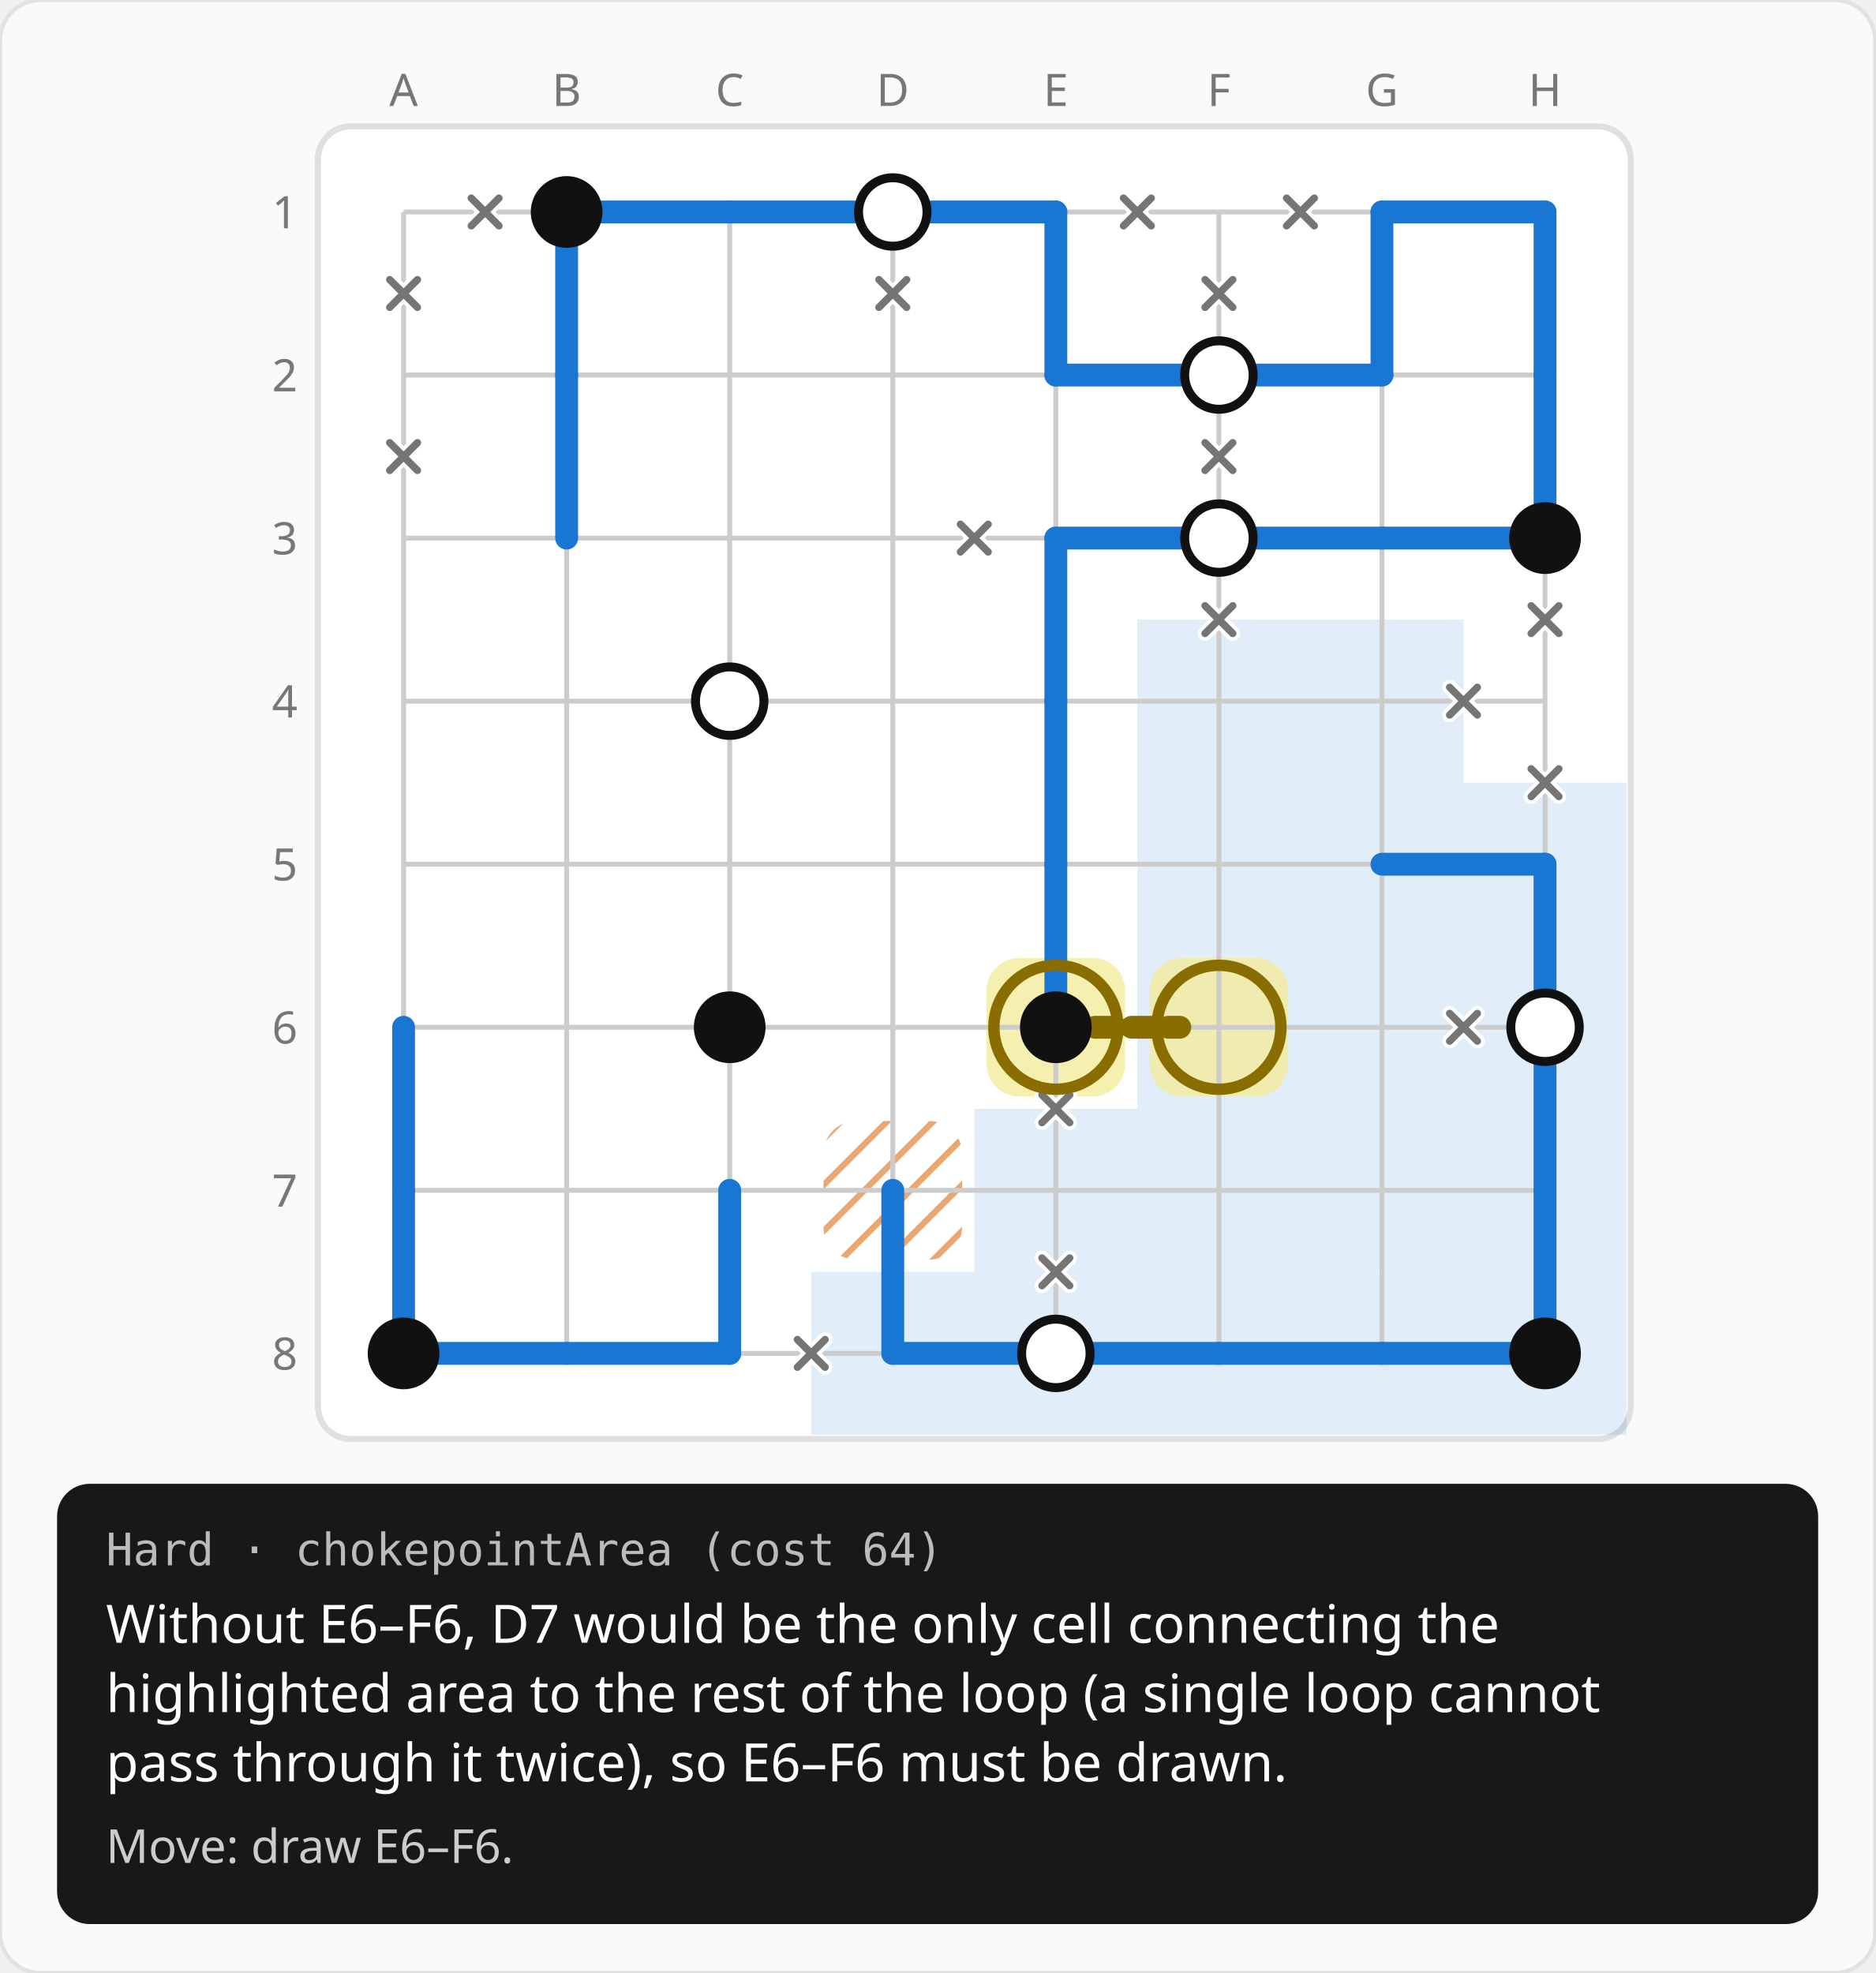
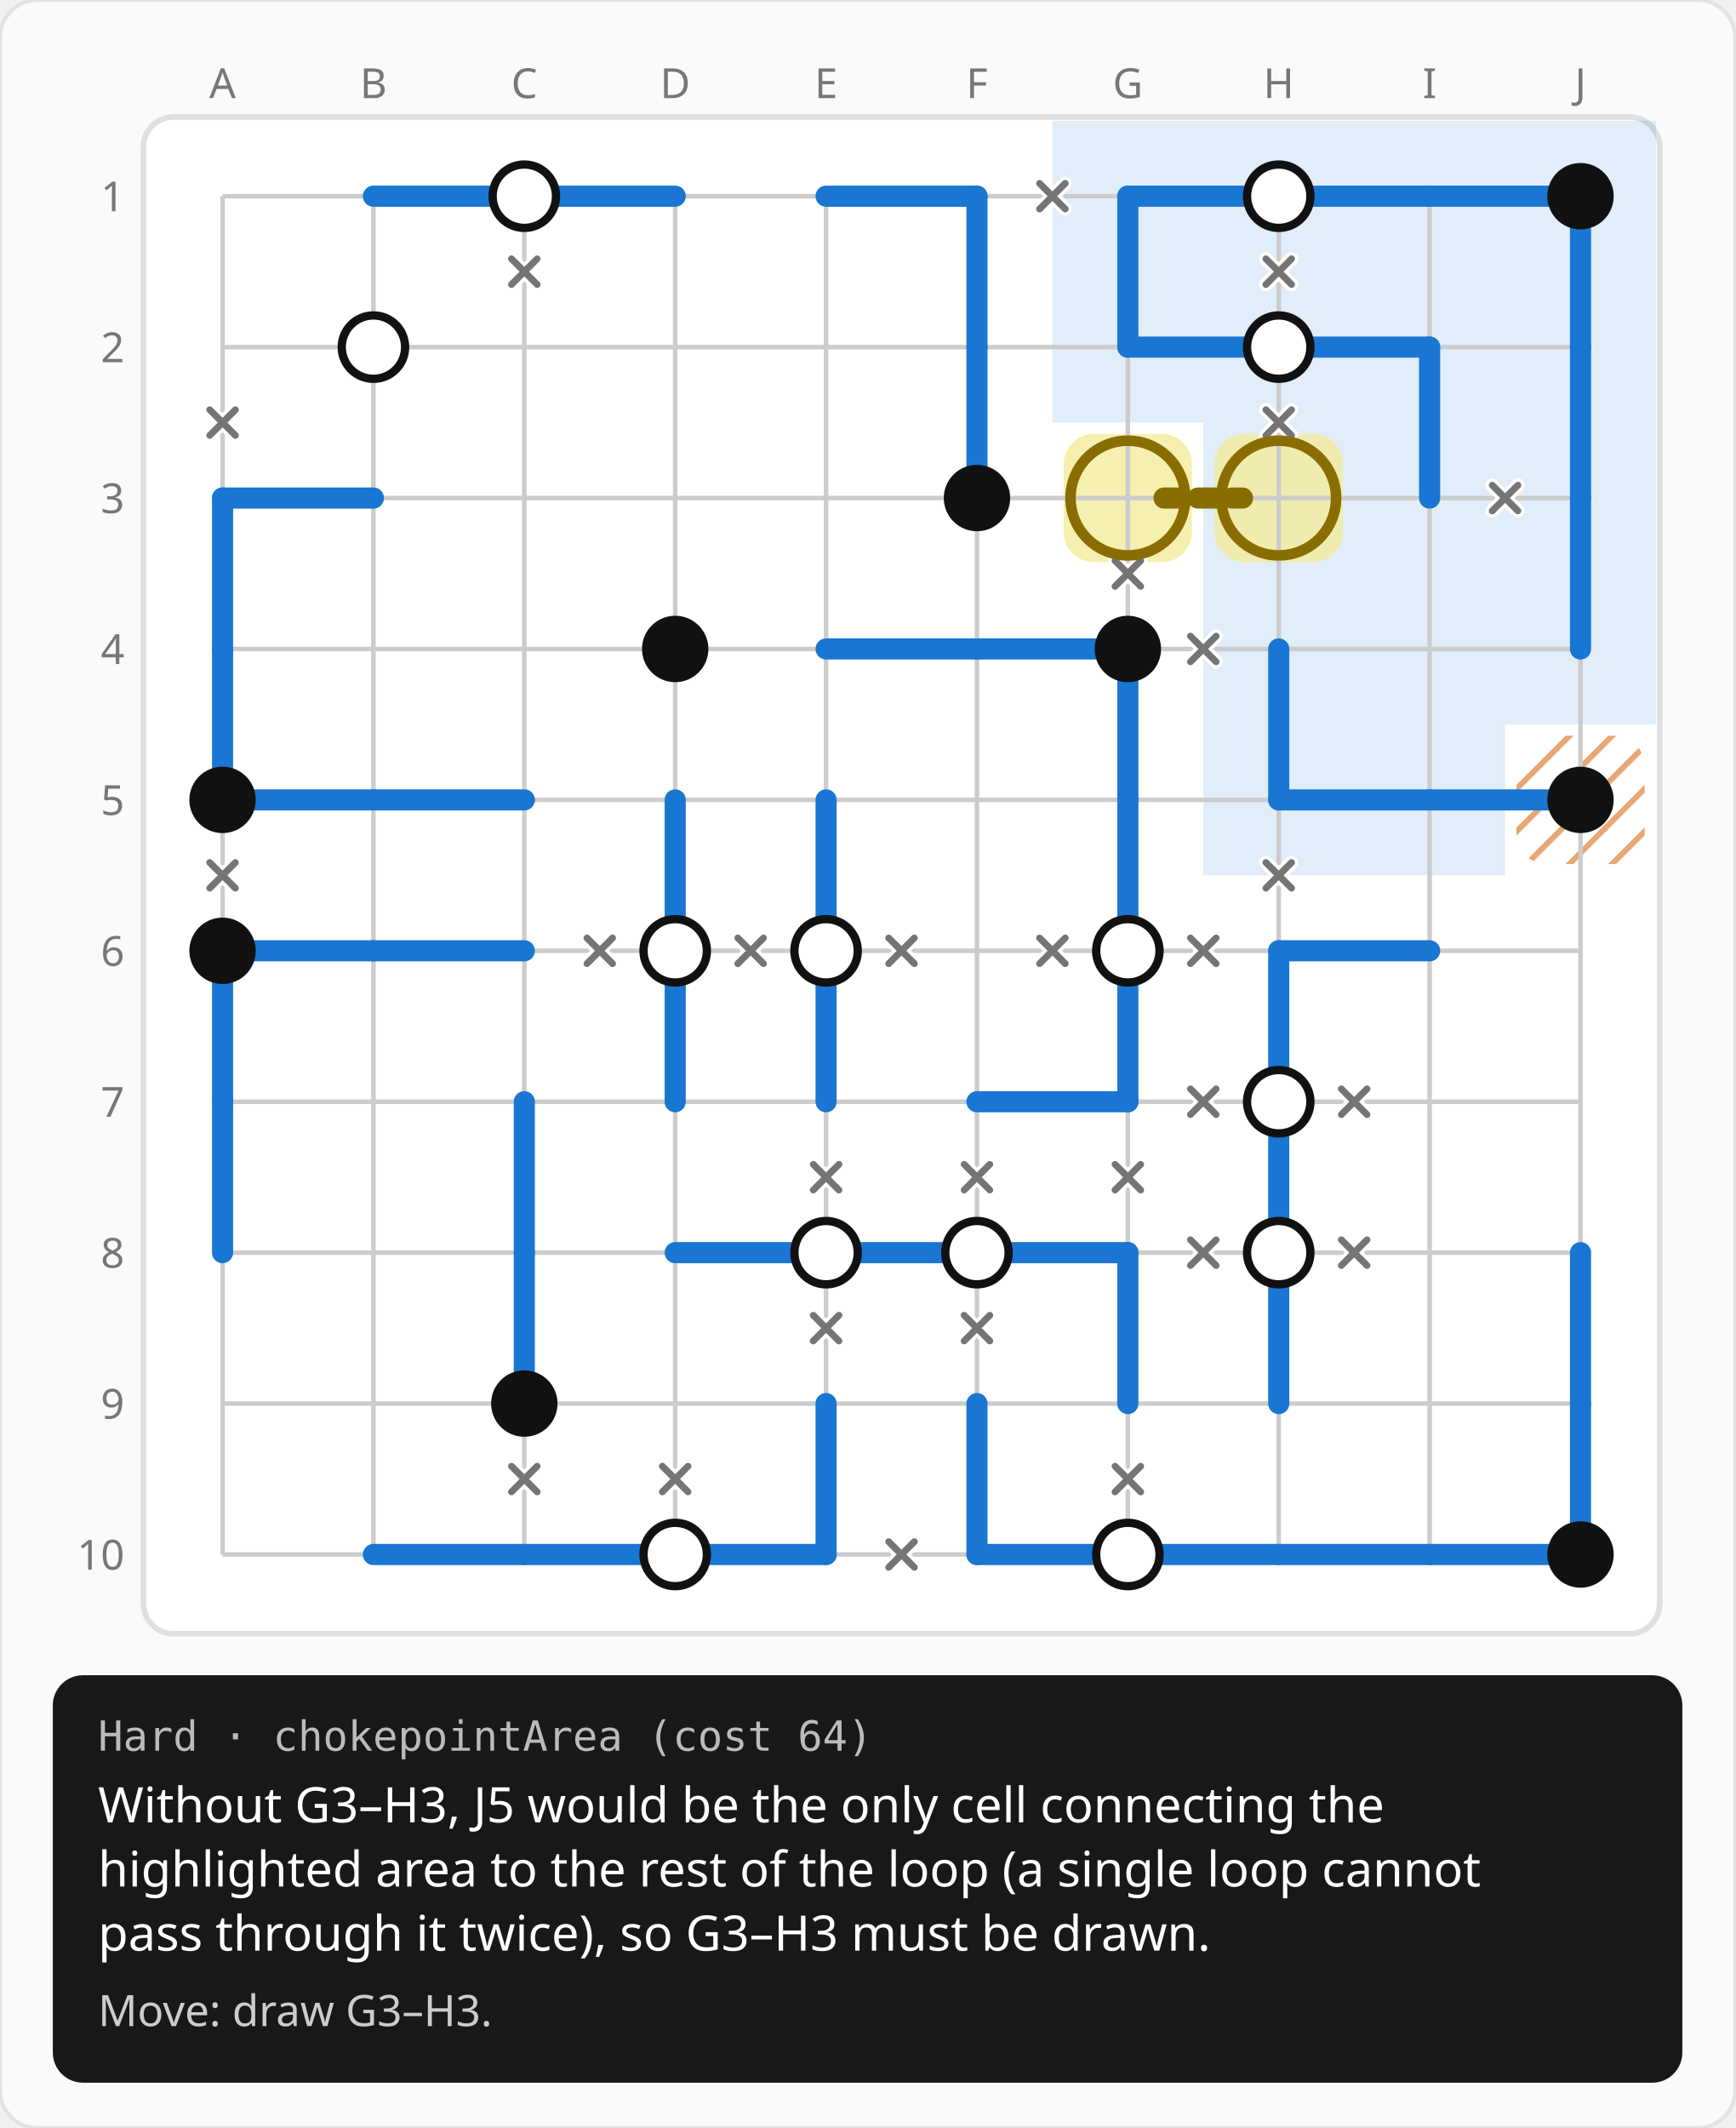
- <svg xmlns="http://www.w3.org/2000/svg" width="460" height="484" viewBox="0 0 460 484">
-   <rect width="460" height="484" rx="10" fill="#fafafa" stroke="#e2e2e2" />
+ <svg xmlns="http://www.w3.org/2000/svg" width="460" height="564" viewBox="0 0 460 564">
+   <rect width="460" height="564" rx="10" fill="#fafafa" stroke="#e2e2e2" />
  <defs>
    <pattern id="hatch" width="8" height="8" patternUnits="userSpaceOnUse" patternTransform="rotate(45)">
      <line x1="0" y1="0" x2="0" y2="8" stroke="#d55e00" stroke-width="3" opacity="0.55" />
    </pattern>
  </defs>
-   <g transform="translate(59 12)">
+   <g transform="translate(19 12)">
    <text x="40" y="14" fill="#777777" font-size="11" font-family="system-ui, sans-serif" text-anchor="middle">A</text>
    <text x="80" y="14" fill="#777777" font-size="11" font-family="system-ui, sans-serif" text-anchor="middle">B</text>
    <text x="120" y="14" fill="#777777" font-size="11" font-family="system-ui, sans-serif" text-anchor="middle">C</text>
    <text x="160" y="14" fill="#777777" font-size="11" font-family="system-ui, sans-serif" text-anchor="middle">D</text>
    <text x="200" y="14" fill="#777777" font-size="11" font-family="system-ui, sans-serif" text-anchor="middle">E</text>
    <text x="240" y="14" fill="#777777" font-size="11" font-family="system-ui, sans-serif" text-anchor="middle">F</text>
    <text x="280" y="14" fill="#777777" font-size="11" font-family="system-ui, sans-serif" text-anchor="middle">G</text>
    <text x="320" y="14" fill="#777777" font-size="11" font-family="system-ui, sans-serif" text-anchor="middle">H</text>
+     <text x="360" y="14" fill="#777777" font-size="11" font-family="system-ui, sans-serif" text-anchor="middle">I</text>
+     <text x="400" y="14" fill="#777777" font-size="11" font-family="system-ui, sans-serif" text-anchor="middle">J</text>
    <text x="14" y="44" fill="#777777" font-size="11" font-family="system-ui, sans-serif" text-anchor="end">1</text>
    <text x="14" y="84" fill="#777777" font-size="11" font-family="system-ui, sans-serif" text-anchor="end">2</text>
    <text x="14" y="124" fill="#777777" font-size="11" font-family="system-ui, sans-serif" text-anchor="end">3</text>
    <text x="14" y="164" fill="#777777" font-size="11" font-family="system-ui, sans-serif" text-anchor="end">4</text>
    <text x="14" y="204" fill="#777777" font-size="11" font-family="system-ui, sans-serif" text-anchor="end">5</text>
    <text x="14" y="244" fill="#777777" font-size="11" font-family="system-ui, sans-serif" text-anchor="end">6</text>
    <text x="14" y="284" fill="#777777" font-size="11" font-family="system-ui, sans-serif" text-anchor="end">7</text>
    <text x="14" y="324" fill="#777777" font-size="11" font-family="system-ui, sans-serif" text-anchor="end">8</text>
+     <text x="14" y="364" fill="#777777" font-size="11" font-family="system-ui, sans-serif" text-anchor="end">9</text>
+     <text x="14" y="404" fill="#777777" font-size="11" font-family="system-ui, sans-serif" text-anchor="end">10</text>
    <g transform="translate(18 18)">
-       <rect x="1" y="1" width="322" height="322" rx="8" fill="#ffffff" stroke="#e0e0e0" stroke-width="1.5" />
-       <rect x="162" y="242" width="40" height="40" fill="rgba(25,118,210,0.13)" />
-       <rect x="202" y="242" width="40" height="40" fill="rgba(25,118,210,0.13)" />
-       <rect x="242" y="242" width="40" height="40" fill="rgba(25,118,210,0.13)" />
-       <rect x="242" y="202" width="40" height="40" fill="rgba(25,118,210,0.13)" />
-       <rect x="242" y="162" width="40" height="40" fill="rgba(25,118,210,0.13)" />
-       <rect x="202" y="162" width="40" height="40" fill="rgba(25,118,210,0.13)" />
-       <rect x="202" y="122" width="40" height="40" fill="rgba(25,118,210,0.13)" />
+       <rect x="1" y="1" width="402" height="402" rx="8" fill="#ffffff" stroke="#e0e0e0" stroke-width="1.5" />
+       <rect x="362" y="122" width="40" height="40" fill="rgba(25,118,210,0.13)" />
+       <rect x="322" y="122" width="40" height="40" fill="rgba(25,118,210,0.13)" />
+       <rect x="282" y="122" width="40" height="40" fill="rgba(25,118,210,0.13)" />
      <rect x="282" y="162" width="40" height="40" fill="rgba(25,118,210,0.13)" />
-       <rect x="282" y="202" width="40" height="40" fill="rgba(25,118,210,0.13)" />
-       <rect x="282" y="242" width="40" height="40" fill="rgba(25,118,210,0.13)" />
-       <rect x="282" y="282" width="40" height="40" fill="rgba(25,118,210,0.13)" />
-       <rect x="242" y="282" width="40" height="40" fill="rgba(25,118,210,0.13)" />
-       <rect x="202" y="282" width="40" height="40" fill="rgba(25,118,210,0.13)" />
-       <rect x="162" y="282" width="40" height="40" fill="rgba(25,118,210,0.13)" />
-       <rect x="122" y="282" width="40" height="40" fill="rgba(25,118,210,0.13)" />
-       <rect x="242" y="122" width="40" height="40" fill="rgba(25,118,210,0.13)" />
-       <rect x="202" y="202" width="40" height="40" fill="rgba(25,118,210,0.13)" />
-       <rect x="125" y="245" width="34" height="34" rx="8" fill="url(#hatch)" />
-       <rect x="165" y="205" width="34" height="34" rx="8" fill="rgba(244,236,156,0.8)" />
-       <rect x="205" y="205" width="34" height="34" rx="8" fill="rgba(244,236,156,0.8)" />
-       <line x1="22" y1="22" x2="302" y2="22" stroke="#cccccc" stroke-width="1.2" />
-       <line x1="22" y1="62" x2="302" y2="62" stroke="#cccccc" stroke-width="1.2" />
-       <line x1="22" y1="102" x2="302" y2="102" stroke="#cccccc" stroke-width="1.2" />
-       <line x1="22" y1="142" x2="302" y2="142" stroke="#cccccc" stroke-width="1.2" />
-       <line x1="22" y1="182" x2="302" y2="182" stroke="#cccccc" stroke-width="1.2" />
-       <line x1="22" y1="222" x2="302" y2="222" stroke="#cccccc" stroke-width="1.2" />
-       <line x1="22" y1="262" x2="302" y2="262" stroke="#cccccc" stroke-width="1.2" />
-       <line x1="22" y1="302" x2="302" y2="302" stroke="#cccccc" stroke-width="1.2" />
-       <line x1="22" y1="22" x2="22" y2="302" stroke="#cccccc" stroke-width="1.2" />
-       <line x1="62" y1="22" x2="62" y2="302" stroke="#cccccc" stroke-width="1.2" />
-       <line x1="102" y1="22" x2="102" y2="302" stroke="#cccccc" stroke-width="1.2" />
-       <line x1="142" y1="22" x2="142" y2="302" stroke="#cccccc" stroke-width="1.2" />
-       <line x1="182" y1="22" x2="182" y2="302" stroke="#cccccc" stroke-width="1.2" />
-       <line x1="222" y1="22" x2="222" y2="302" stroke="#cccccc" stroke-width="1.2" />
-       <line x1="262" y1="22" x2="262" y2="302" stroke="#cccccc" stroke-width="1.2" />
-       <line x1="302" y1="22" x2="302" y2="302" stroke="#cccccc" stroke-width="1.2" />
+       <rect x="322" y="162" width="40" height="40" fill="rgba(25,118,210,0.13)" />
+       <rect x="282" y="82" width="40" height="40" fill="rgba(25,118,210,0.13)" />
+       <rect x="322" y="82" width="40" height="40" fill="rgba(25,118,210,0.13)" />
+       <rect x="322" y="42" width="40" height="40" fill="rgba(25,118,210,0.13)" />
+       <rect x="282" y="42" width="40" height="40" fill="rgba(25,118,210,0.13)" />
+       <rect x="242" y="42" width="40" height="40" fill="rgba(25,118,210,0.13)" />
+       <rect x="242" y="2" width="40" height="40" fill="rgba(25,118,210,0.13)" />
+       <rect x="282" y="2" width="40" height="40" fill="rgba(25,118,210,0.13)" />
+       <rect x="322" y="2" width="40" height="40" fill="rgba(25,118,210,0.13)" />
+       <rect x="362" y="2" width="40" height="40" fill="rgba(25,118,210,0.13)" />
+       <rect x="362" y="42" width="40" height="40" fill="rgba(25,118,210,0.13)" />
+       <rect x="362" y="82" width="40" height="40" fill="rgba(25,118,210,0.13)" />
+       <rect x="365" y="165" width="34" height="34" rx="8" fill="url(#hatch)" />
+       <rect x="245" y="85" width="34" height="34" rx="8" fill="rgba(244,236,156,0.8)" />
+       <rect x="285" y="85" width="34" height="34" rx="8" fill="rgba(244,236,156,0.8)" />
+       <line x1="22" y1="22" x2="382" y2="22" stroke="#cccccc" stroke-width="1.2" />
+       <line x1="22" y1="62" x2="382" y2="62" stroke="#cccccc" stroke-width="1.2" />
+       <line x1="22" y1="102" x2="382" y2="102" stroke="#cccccc" stroke-width="1.2" />
+       <line x1="22" y1="142" x2="382" y2="142" stroke="#cccccc" stroke-width="1.2" />
+       <line x1="22" y1="182" x2="382" y2="182" stroke="#cccccc" stroke-width="1.2" />
+       <line x1="22" y1="222" x2="382" y2="222" stroke="#cccccc" stroke-width="1.2" />
+       <line x1="22" y1="262" x2="382" y2="262" stroke="#cccccc" stroke-width="1.2" />
+       <line x1="22" y1="302" x2="382" y2="302" stroke="#cccccc" stroke-width="1.2" />
+       <line x1="22" y1="342" x2="382" y2="342" stroke="#cccccc" stroke-width="1.2" />
+       <line x1="22" y1="382" x2="382" y2="382" stroke="#cccccc" stroke-width="1.2" />
+       <line x1="22" y1="22" x2="22" y2="382" stroke="#cccccc" stroke-width="1.2" />
+       <line x1="62" y1="22" x2="62" y2="382" stroke="#cccccc" stroke-width="1.2" />
+       <line x1="102" y1="22" x2="102" y2="382" stroke="#cccccc" stroke-width="1.2" />
+       <line x1="142" y1="22" x2="142" y2="382" stroke="#cccccc" stroke-width="1.2" />
+       <line x1="182" y1="22" x2="182" y2="382" stroke="#cccccc" stroke-width="1.2" />
+       <line x1="222" y1="22" x2="222" y2="382" stroke="#cccccc" stroke-width="1.2" />
+       <line x1="262" y1="22" x2="262" y2="382" stroke="#cccccc" stroke-width="1.2" />
+       <line x1="302" y1="22" x2="302" y2="382" stroke="#cccccc" stroke-width="1.2" />
+       <line x1="342" y1="22" x2="342" y2="382" stroke="#cccccc" stroke-width="1.2" />
+       <line x1="382" y1="22" x2="382" y2="382" stroke="#cccccc" stroke-width="1.2" />
      <line x1="62" y1="22" x2="102" y2="22" stroke="#1976d2" stroke-width="5.6" stroke-linecap="round" />
-       <line x1="62" y1="22" x2="62" y2="62" stroke="#1976d2" stroke-width="5.6" stroke-linecap="round" />
      <line x1="102" y1="22" x2="142" y2="22" stroke="#1976d2" stroke-width="5.6" stroke-linecap="round" />
-       <line x1="142" y1="22" x2="182" y2="22" stroke="#1976d2" stroke-width="5.6" stroke-linecap="round" />
-       <line x1="182" y1="22" x2="182" y2="62" stroke="#1976d2" stroke-width="5.6" stroke-linecap="round" />
+       <line x1="182" y1="22" x2="222" y2="22" stroke="#1976d2" stroke-width="5.6" stroke-linecap="round" />
+       <line x1="222" y1="22" x2="222" y2="62" stroke="#1976d2" stroke-width="5.6" stroke-linecap="round" />
      <line x1="262" y1="22" x2="302" y2="22" stroke="#1976d2" stroke-width="5.6" stroke-linecap="round" />
      <line x1="262" y1="22" x2="262" y2="62" stroke="#1976d2" stroke-width="5.6" stroke-linecap="round" />
-       <line x1="302" y1="22" x2="302" y2="62" stroke="#1976d2" stroke-width="5.6" stroke-linecap="round" />
-       <line x1="62" y1="62" x2="62" y2="102" stroke="#1976d2" stroke-width="5.6" stroke-linecap="round" />
-       <line x1="182" y1="62" x2="222" y2="62" stroke="#1976d2" stroke-width="5.6" stroke-linecap="round" />
-       <line x1="222" y1="62" x2="262" y2="62" stroke="#1976d2" stroke-width="5.6" stroke-linecap="round" />
-       <line x1="302" y1="62" x2="302" y2="102" stroke="#1976d2" stroke-width="5.6" stroke-linecap="round" />
-       <line x1="182" y1="102" x2="222" y2="102" stroke="#1976d2" stroke-width="5.6" stroke-linecap="round" />
-       <line x1="182" y1="102" x2="182" y2="142" stroke="#1976d2" stroke-width="5.6" stroke-linecap="round" />
-       <line x1="222" y1="102" x2="262" y2="102" stroke="#1976d2" stroke-width="5.6" stroke-linecap="round" />
-       <line x1="262" y1="102" x2="302" y2="102" stroke="#1976d2" stroke-width="5.6" stroke-linecap="round" />
-       <line x1="182" y1="142" x2="182" y2="182" stroke="#1976d2" stroke-width="5.6" stroke-linecap="round" />
+       <line x1="302" y1="22" x2="342" y2="22" stroke="#1976d2" stroke-width="5.6" stroke-linecap="round" />
+       <line x1="342" y1="22" x2="382" y2="22" stroke="#1976d2" stroke-width="5.6" stroke-linecap="round" />
+       <line x1="382" y1="22" x2="382" y2="62" stroke="#1976d2" stroke-width="5.6" stroke-linecap="round" />
+       <line x1="222" y1="62" x2="222" y2="102" stroke="#1976d2" stroke-width="5.6" stroke-linecap="round" />
+       <line x1="262" y1="62" x2="302" y2="62" stroke="#1976d2" stroke-width="5.6" stroke-linecap="round" />
+       <line x1="302" y1="62" x2="342" y2="62" stroke="#1976d2" stroke-width="5.6" stroke-linecap="round" />
+       <line x1="342" y1="62" x2="342" y2="102" stroke="#1976d2" stroke-width="5.6" stroke-linecap="round" />
+       <line x1="382" y1="62" x2="382" y2="102" stroke="#1976d2" stroke-width="5.6" stroke-linecap="round" />
+       <line x1="22" y1="102" x2="62" y2="102" stroke="#1976d2" stroke-width="5.6" stroke-linecap="round" />
+       <line x1="22" y1="102" x2="22" y2="142" stroke="#1976d2" stroke-width="5.6" stroke-linecap="round" />
+       <line x1="382" y1="102" x2="382" y2="142" stroke="#1976d2" stroke-width="5.6" stroke-linecap="round" />
+       <line x1="22" y1="142" x2="22" y2="182" stroke="#1976d2" stroke-width="5.6" stroke-linecap="round" />
+       <line x1="182" y1="142" x2="222" y2="142" stroke="#1976d2" stroke-width="5.6" stroke-linecap="round" />
+       <line x1="222" y1="142" x2="262" y2="142" stroke="#1976d2" stroke-width="5.6" stroke-linecap="round" />
+       <line x1="262" y1="142" x2="262" y2="182" stroke="#1976d2" stroke-width="5.6" stroke-linecap="round" />
+       <line x1="302" y1="142" x2="302" y2="182" stroke="#1976d2" stroke-width="5.6" stroke-linecap="round" />
+       <line x1="22" y1="182" x2="62" y2="182" stroke="#1976d2" stroke-width="5.6" stroke-linecap="round" />
+       <line x1="62" y1="182" x2="102" y2="182" stroke="#1976d2" stroke-width="5.6" stroke-linecap="round" />
+       <line x1="142" y1="182" x2="142" y2="222" stroke="#1976d2" stroke-width="5.6" stroke-linecap="round" />
      <line x1="182" y1="182" x2="182" y2="222" stroke="#1976d2" stroke-width="5.6" stroke-linecap="round" />
-       <line x1="262" y1="182" x2="302" y2="182" stroke="#1976d2" stroke-width="5.6" stroke-linecap="round" />
-       <line x1="302" y1="182" x2="302" y2="222" stroke="#1976d2" stroke-width="5.6" stroke-linecap="round" />
+       <line x1="262" y1="182" x2="262" y2="222" stroke="#1976d2" stroke-width="5.6" stroke-linecap="round" />
+       <line x1="302" y1="182" x2="342" y2="182" stroke="#1976d2" stroke-width="5.6" stroke-linecap="round" />
+       <line x1="342" y1="182" x2="382" y2="182" stroke="#1976d2" stroke-width="5.6" stroke-linecap="round" />
+       <line x1="22" y1="222" x2="62" y2="222" stroke="#1976d2" stroke-width="5.6" stroke-linecap="round" />
      <line x1="22" y1="222" x2="22" y2="262" stroke="#1976d2" stroke-width="5.6" stroke-linecap="round" />
+       <line x1="62" y1="222" x2="102" y2="222" stroke="#1976d2" stroke-width="5.6" stroke-linecap="round" />
+       <line x1="142" y1="222" x2="142" y2="262" stroke="#1976d2" stroke-width="5.6" stroke-linecap="round" />
+       <line x1="182" y1="222" x2="182" y2="262" stroke="#1976d2" stroke-width="5.6" stroke-linecap="round" />
+       <line x1="262" y1="222" x2="262" y2="262" stroke="#1976d2" stroke-width="5.6" stroke-linecap="round" />
+       <line x1="302" y1="222" x2="342" y2="222" stroke="#1976d2" stroke-width="5.6" stroke-linecap="round" />
      <line x1="302" y1="222" x2="302" y2="262" stroke="#1976d2" stroke-width="5.6" stroke-linecap="round" />
      <line x1="22" y1="262" x2="22" y2="302" stroke="#1976d2" stroke-width="5.6" stroke-linecap="round" />
      <line x1="102" y1="262" x2="102" y2="302" stroke="#1976d2" stroke-width="5.6" stroke-linecap="round" />
-       <line x1="142" y1="262" x2="142" y2="302" stroke="#1976d2" stroke-width="5.6" stroke-linecap="round" />
+       <line x1="222" y1="262" x2="262" y2="262" stroke="#1976d2" stroke-width="5.6" stroke-linecap="round" />
      <line x1="302" y1="262" x2="302" y2="302" stroke="#1976d2" stroke-width="5.6" stroke-linecap="round" />
-       <line x1="22" y1="302" x2="62" y2="302" stroke="#1976d2" stroke-width="5.6" stroke-linecap="round" />
-       <line x1="62" y1="302" x2="102" y2="302" stroke="#1976d2" stroke-width="5.6" stroke-linecap="round" />
+       <line x1="102" y1="302" x2="102" y2="342" stroke="#1976d2" stroke-width="5.6" stroke-linecap="round" />
      <line x1="142" y1="302" x2="182" y2="302" stroke="#1976d2" stroke-width="5.6" stroke-linecap="round" />
      <line x1="182" y1="302" x2="222" y2="302" stroke="#1976d2" stroke-width="5.6" stroke-linecap="round" />
      <line x1="222" y1="302" x2="262" y2="302" stroke="#1976d2" stroke-width="5.6" stroke-linecap="round" />
-       <line x1="262" y1="302" x2="302" y2="302" stroke="#1976d2" stroke-width="5.6" stroke-linecap="round" />
-       <line x1="191.6" y1="222" x2="212.4" y2="222" stroke="#8a6d00" stroke-width="5.6" stroke-linecap="round" stroke-dasharray="5 4" />
-       <circle cx="62" cy="22" r="8.8" fill="#111111" />
-       <circle cx="142" cy="22" r="8.4" fill="#ffffff" />
-       <circle cx="142" cy="22" r="8.4" fill="none" stroke="#111111" stroke-width="2.2" />
-       <circle cx="222" cy="62" r="8.4" fill="#ffffff" />
-       <circle cx="222" cy="62" r="8.4" fill="none" stroke="#111111" stroke-width="2.2" />
-       <circle cx="222" cy="102" r="8.4" fill="#ffffff" />
-       <circle cx="222" cy="102" r="8.4" fill="none" stroke="#111111" stroke-width="2.2" />
-       <circle cx="302" cy="102" r="8.8" fill="#111111" />
-       <circle cx="102" cy="142" r="8.4" fill="#ffffff" />
-       <circle cx="102" cy="142" r="8.4" fill="none" stroke="#111111" stroke-width="2.2" />
-       <circle cx="102" cy="222" r="8.8" fill="#111111" />
-       <circle cx="182" cy="222" r="8.8" fill="#111111" />
-       <circle cx="302" cy="222" r="8.4" fill="#ffffff" />
-       <circle cx="302" cy="222" r="8.4" fill="none" stroke="#111111" stroke-width="2.2" />
-       <circle cx="22" cy="302" r="8.8" fill="#111111" />
+       <line x1="262" y1="302" x2="262" y2="342" stroke="#1976d2" stroke-width="5.6" stroke-linecap="round" />
+       <line x1="302" y1="302" x2="302" y2="342" stroke="#1976d2" stroke-width="5.6" stroke-linecap="round" />
+       <line x1="382" y1="302" x2="382" y2="342" stroke="#1976d2" stroke-width="5.6" stroke-linecap="round" />
+       <line x1="182" y1="342" x2="182" y2="382" stroke="#1976d2" stroke-width="5.6" stroke-linecap="round" />
+       <line x1="222" y1="342" x2="222" y2="382" stroke="#1976d2" stroke-width="5.6" stroke-linecap="round" />
+       <line x1="382" y1="342" x2="382" y2="382" stroke="#1976d2" stroke-width="5.6" stroke-linecap="round" />
+       <line x1="62" y1="382" x2="102" y2="382" stroke="#1976d2" stroke-width="5.6" stroke-linecap="round" />
+       <line x1="102" y1="382" x2="142" y2="382" stroke="#1976d2" stroke-width="5.6" stroke-linecap="round" />
+       <line x1="142" y1="382" x2="182" y2="382" stroke="#1976d2" stroke-width="5.6" stroke-linecap="round" />
+       <line x1="222" y1="382" x2="262" y2="382" stroke="#1976d2" stroke-width="5.6" stroke-linecap="round" />
+       <line x1="262" y1="382" x2="302" y2="382" stroke="#1976d2" stroke-width="5.6" stroke-linecap="round" />
+       <line x1="302" y1="382" x2="342" y2="382" stroke="#1976d2" stroke-width="5.6" stroke-linecap="round" />
+       <line x1="342" y1="382" x2="382" y2="382" stroke="#1976d2" stroke-width="5.6" stroke-linecap="round" />
+       <line x1="271.6" y1="102" x2="292.4" y2="102" stroke="#8a6d00" stroke-width="5.6" stroke-linecap="round" stroke-dasharray="5 4" />
+       <circle cx="102" cy="22" r="8.4" fill="#ffffff" />
+       <circle cx="102" cy="22" r="8.4" fill="none" stroke="#111111" stroke-width="2.2" />
+       <circle cx="302" cy="22" r="8.4" fill="#ffffff" />
+       <circle cx="302" cy="22" r="8.4" fill="none" stroke="#111111" stroke-width="2.2" />
+       <circle cx="382" cy="22" r="8.8" fill="#111111" />
+       <circle cx="62" cy="62" r="8.4" fill="#ffffff" />
+       <circle cx="62" cy="62" r="8.4" fill="none" stroke="#111111" stroke-width="2.2" />
+       <circle cx="302" cy="62" r="8.4" fill="#ffffff" />
+       <circle cx="302" cy="62" r="8.4" fill="none" stroke="#111111" stroke-width="2.2" />
+       <circle cx="222" cy="102" r="8.8" fill="#111111" />
+       <circle cx="142" cy="142" r="8.8" fill="#111111" />
+       <circle cx="262" cy="142" r="8.8" fill="#111111" />
+       <circle cx="22" cy="182" r="8.8" fill="#111111" />
+       <circle cx="382" cy="182" r="8.8" fill="#111111" />
+       <circle cx="22" cy="222" r="8.8" fill="#111111" />
+       <circle cx="142" cy="222" r="8.4" fill="#ffffff" />
+       <circle cx="142" cy="222" r="8.4" fill="none" stroke="#111111" stroke-width="2.2" />
+       <circle cx="182" cy="222" r="8.4" fill="#ffffff" />
+       <circle cx="182" cy="222" r="8.4" fill="none" stroke="#111111" stroke-width="2.2" />
+       <circle cx="262" cy="222" r="8.4" fill="#ffffff" />
+       <circle cx="262" cy="222" r="8.4" fill="none" stroke="#111111" stroke-width="2.2" />
+       <circle cx="302" cy="262" r="8.4" fill="#ffffff" />
+       <circle cx="302" cy="262" r="8.4" fill="none" stroke="#111111" stroke-width="2.2" />
      <circle cx="182" cy="302" r="8.4" fill="#ffffff" />
      <circle cx="182" cy="302" r="8.4" fill="none" stroke="#111111" stroke-width="2.2" />
-       <circle cx="302" cy="302" r="8.8" fill="#111111" />
-       <path d="M38.6 18.6L45.4 25.4M38.6 25.4L45.4 18.6" stroke="#ffffff" stroke-width="3.6" stroke-linecap="round" />
-       <path d="M38.6 18.6L45.4 25.4M38.6 25.4L45.4 18.6" stroke="#757575" stroke-width="1.8" stroke-linecap="round" />
-       <path d="M18.6 38.6L25.4 45.4M18.6 45.4L25.4 38.6" stroke="#ffffff" stroke-width="3.6" stroke-linecap="round" />
-       <path d="M18.6 38.6L25.4 45.4M18.6 45.4L25.4 38.6" stroke="#757575" stroke-width="1.8" stroke-linecap="round" />
-       <path d="M138.6 38.6L145.4 45.4M138.6 45.4L145.4 38.6" stroke="#ffffff" stroke-width="3.6" stroke-linecap="round" />
-       <path d="M138.6 38.6L145.4 45.4M138.6 45.4L145.4 38.6" stroke="#757575" stroke-width="1.8" stroke-linecap="round" />
-       <path d="M198.6 18.6L205.4 25.4M198.6 25.4L205.4 18.6" stroke="#ffffff" stroke-width="3.6" stroke-linecap="round" />
-       <path d="M198.6 18.6L205.4 25.4M198.6 25.4L205.4 18.6" stroke="#757575" stroke-width="1.8" stroke-linecap="round" />
+       <circle cx="222" cy="302" r="8.4" fill="#ffffff" />
+       <circle cx="222" cy="302" r="8.4" fill="none" stroke="#111111" stroke-width="2.2" />
+       <circle cx="302" cy="302" r="8.4" fill="#ffffff" />
+       <circle cx="302" cy="302" r="8.4" fill="none" stroke="#111111" stroke-width="2.2" />
+       <circle cx="102" cy="342" r="8.8" fill="#111111" />
+       <circle cx="142" cy="382" r="8.4" fill="#ffffff" />
+       <circle cx="142" cy="382" r="8.4" fill="none" stroke="#111111" stroke-width="2.2" />
+       <circle cx="262" cy="382" r="8.4" fill="#ffffff" />
+       <circle cx="262" cy="382" r="8.4" fill="none" stroke="#111111" stroke-width="2.2" />
+       <circle cx="382" cy="382" r="8.8" fill="#111111" />
+       <path d="M98.6 38.6L105.4 45.4M98.6 45.4L105.4 38.6" stroke="#ffffff" stroke-width="3.6" stroke-linecap="round" />
+       <path d="M98.6 38.6L105.4 45.4M98.6 45.4L105.4 38.6" stroke="#757575" stroke-width="1.8" stroke-linecap="round" />
      <path d="M238.6 18.6L245.4 25.4M238.6 25.4L245.4 18.6" stroke="#ffffff" stroke-width="3.6" stroke-linecap="round" />
      <path d="M238.6 18.6L245.4 25.4M238.6 25.4L245.4 18.6" stroke="#757575" stroke-width="1.8" stroke-linecap="round" />
-       <path d="M218.6 38.6L225.4 45.4M218.6 45.4L225.4 38.6" stroke="#ffffff" stroke-width="3.6" stroke-linecap="round" />
-       <path d="M218.6 38.6L225.4 45.4M218.6 45.4L225.4 38.6" stroke="#757575" stroke-width="1.8" stroke-linecap="round" />
+       <path d="M298.6 38.6L305.4 45.4M298.6 45.4L305.4 38.6" stroke="#ffffff" stroke-width="3.6" stroke-linecap="round" />
+       <path d="M298.6 38.6L305.4 45.4M298.6 45.4L305.4 38.6" stroke="#757575" stroke-width="1.8" stroke-linecap="round" />
      <path d="M18.6 78.6L25.4 85.4M18.6 85.4L25.4 78.6" stroke="#ffffff" stroke-width="3.6" stroke-linecap="round" />
      <path d="M18.6 78.6L25.4 85.4M18.6 85.4L25.4 78.6" stroke="#757575" stroke-width="1.8" stroke-linecap="round" />
-       <path d="M218.6 78.6L225.4 85.4M218.6 85.4L225.4 78.6" stroke="#ffffff" stroke-width="3.6" stroke-linecap="round" />
-       <path d="M218.6 78.6L225.4 85.4M218.6 85.4L225.4 78.6" stroke="#757575" stroke-width="1.8" stroke-linecap="round" />
-       <path d="M158.6 98.6L165.4 105.4M158.6 105.4L165.4 98.6" stroke="#ffffff" stroke-width="3.6" stroke-linecap="round" />
-       <path d="M158.6 98.6L165.4 105.4M158.6 105.4L165.4 98.6" stroke="#757575" stroke-width="1.8" stroke-linecap="round" />
-       <path d="M218.6 118.6L225.4 125.4M218.6 125.4L225.4 118.6" stroke="#ffffff" stroke-width="3.6" stroke-linecap="round" />
-       <path d="M218.6 118.6L225.4 125.4M218.6 125.4L225.4 118.6" stroke="#757575" stroke-width="1.8" stroke-linecap="round" />
-       <path d="M298.6 118.6L305.4 125.4M298.6 125.4L305.4 118.6" stroke="#ffffff" stroke-width="3.6" stroke-linecap="round" />
-       <path d="M298.6 118.6L305.4 125.4M298.6 125.4L305.4 118.6" stroke="#757575" stroke-width="1.8" stroke-linecap="round" />
+       <path d="M298.6 78.6L305.4 85.4M298.6 85.4L305.4 78.6" stroke="#ffffff" stroke-width="3.6" stroke-linecap="round" />
+       <path d="M298.6 78.6L305.4 85.4M298.6 85.4L305.4 78.6" stroke="#757575" stroke-width="1.8" stroke-linecap="round" />
+       <path d="M258.6 118.6L265.4 125.4M258.6 125.4L265.4 118.6" stroke="#ffffff" stroke-width="3.6" stroke-linecap="round" />
+       <path d="M258.6 118.6L265.4 125.4M258.6 125.4L265.4 118.6" stroke="#757575" stroke-width="1.8" stroke-linecap="round" />
+       <path d="M358.6 98.6L365.4 105.4M358.6 105.4L365.4 98.6" stroke="#ffffff" stroke-width="3.6" stroke-linecap="round" />
+       <path d="M358.6 98.6L365.4 105.4M358.6 105.4L365.4 98.6" stroke="#757575" stroke-width="1.8" stroke-linecap="round" />
      <path d="M278.6 138.6L285.4 145.4M278.6 145.4L285.4 138.6" stroke="#ffffff" stroke-width="3.6" stroke-linecap="round" />
      <path d="M278.6 138.6L285.4 145.4M278.6 145.4L285.4 138.6" stroke="#757575" stroke-width="1.8" stroke-linecap="round" />
-       <path d="M298.6 158.6L305.4 165.4M298.6 165.4L305.4 158.6" stroke="#ffffff" stroke-width="3.6" stroke-linecap="round" />
-       <path d="M298.6 158.6L305.4 165.4M298.6 165.4L305.4 158.6" stroke="#757575" stroke-width="1.8" stroke-linecap="round" />
-       <path d="M178.6 238.6L185.4 245.4M178.6 245.4L185.4 238.6" stroke="#ffffff" stroke-width="3.6" stroke-linecap="round" />
-       <path d="M178.6 238.6L185.4 245.4M178.6 245.4L185.4 238.6" stroke="#757575" stroke-width="1.8" stroke-linecap="round" />
+       <path d="M18.6 198.6L25.4 205.4M18.6 205.4L25.4 198.6" stroke="#ffffff" stroke-width="3.6" stroke-linecap="round" />
+       <path d="M18.6 198.6L25.4 205.4M18.6 205.4L25.4 198.6" stroke="#757575" stroke-width="1.8" stroke-linecap="round" />
+       <path d="M298.6 198.6L305.4 205.4M298.6 205.4L305.4 198.6" stroke="#ffffff" stroke-width="3.6" stroke-linecap="round" />
+       <path d="M298.6 198.6L305.4 205.4M298.6 205.4L305.4 198.6" stroke="#757575" stroke-width="1.8" stroke-linecap="round" />
+       <path d="M118.6 218.6L125.4 225.4M118.6 225.4L125.4 218.6" stroke="#ffffff" stroke-width="3.6" stroke-linecap="round" />
+       <path d="M118.6 218.6L125.4 225.4M118.6 225.4L125.4 218.6" stroke="#757575" stroke-width="1.8" stroke-linecap="round" />
+       <path d="M158.6 218.6L165.4 225.4M158.6 225.4L165.4 218.6" stroke="#ffffff" stroke-width="3.6" stroke-linecap="round" />
+       <path d="M158.6 218.6L165.4 225.4M158.6 225.4L165.4 218.6" stroke="#757575" stroke-width="1.8" stroke-linecap="round" />
+       <path d="M198.6 218.6L205.4 225.4M198.6 225.4L205.4 218.6" stroke="#ffffff" stroke-width="3.6" stroke-linecap="round" />
+       <path d="M198.6 218.6L205.4 225.4M198.6 225.4L205.4 218.6" stroke="#757575" stroke-width="1.8" stroke-linecap="round" />
+       <path d="M238.6 218.6L245.4 225.4M238.6 225.4L245.4 218.6" stroke="#ffffff" stroke-width="3.6" stroke-linecap="round" />
+       <path d="M238.6 218.6L245.4 225.4M238.6 225.4L245.4 218.6" stroke="#757575" stroke-width="1.8" stroke-linecap="round" />
      <path d="M278.6 218.6L285.4 225.4M278.6 225.4L285.4 218.6" stroke="#ffffff" stroke-width="3.6" stroke-linecap="round" />
      <path d="M278.6 218.6L285.4 225.4M278.6 225.4L285.4 218.6" stroke="#757575" stroke-width="1.8" stroke-linecap="round" />
      <path d="M178.6 278.6L185.4 285.4M178.6 285.4L185.4 278.6" stroke="#ffffff" stroke-width="3.6" stroke-linecap="round" />
      <path d="M178.6 278.6L185.4 285.4M178.6 285.4L185.4 278.6" stroke="#757575" stroke-width="1.8" stroke-linecap="round" />
-       <path d="M118.6 298.6L125.4 305.4M118.6 305.4L125.4 298.6" stroke="#ffffff" stroke-width="3.6" stroke-linecap="round" />
-       <path d="M118.6 298.6L125.4 305.4M118.6 305.4L125.4 298.6" stroke="#757575" stroke-width="1.8" stroke-linecap="round" />
-       <circle cx="182" cy="222" r="15.2" fill="none" stroke="#8a6d00" stroke-width="2.8" />
-       <circle cx="222" cy="222" r="15.2" fill="none" stroke="#8a6d00" stroke-width="2.8" />
+       <path d="M218.6 278.6L225.4 285.4M218.6 285.4L225.4 278.6" stroke="#ffffff" stroke-width="3.6" stroke-linecap="round" />
+       <path d="M218.6 278.6L225.4 285.4M218.6 285.4L225.4 278.6" stroke="#757575" stroke-width="1.8" stroke-linecap="round" />
+       <path d="M278.6 258.6L285.4 265.4M278.6 265.4L285.4 258.6" stroke="#ffffff" stroke-width="3.6" stroke-linecap="round" />
+       <path d="M278.6 258.6L285.4 265.4M278.6 265.4L285.4 258.6" stroke="#757575" stroke-width="1.8" stroke-linecap="round" />
+       <path d="M258.6 278.6L265.4 285.4M258.6 285.4L265.4 278.6" stroke="#ffffff" stroke-width="3.6" stroke-linecap="round" />
+       <path d="M258.6 278.6L265.4 285.4M258.6 285.4L265.4 278.6" stroke="#757575" stroke-width="1.8" stroke-linecap="round" />
+       <path d="M318.6 258.6L325.4 265.4M318.6 265.4L325.4 258.6" stroke="#ffffff" stroke-width="3.6" stroke-linecap="round" />
+       <path d="M318.6 258.6L325.4 265.4M318.6 265.4L325.4 258.6" stroke="#757575" stroke-width="1.8" stroke-linecap="round" />
+       <path d="M178.6 318.6L185.4 325.4M178.6 325.4L185.4 318.6" stroke="#ffffff" stroke-width="3.6" stroke-linecap="round" />
+       <path d="M178.6 318.6L185.4 325.4M178.6 325.4L185.4 318.6" stroke="#757575" stroke-width="1.8" stroke-linecap="round" />
+       <path d="M218.6 318.6L225.4 325.4M218.6 325.4L225.4 318.6" stroke="#ffffff" stroke-width="3.6" stroke-linecap="round" />
+       <path d="M218.6 318.6L225.4 325.4M218.6 325.4L225.4 318.6" stroke="#757575" stroke-width="1.8" stroke-linecap="round" />
+       <path d="M278.6 298.6L285.4 305.4M278.6 305.4L285.4 298.6" stroke="#ffffff" stroke-width="3.6" stroke-linecap="round" />
+       <path d="M278.6 298.6L285.4 305.4M278.6 305.4L285.4 298.6" stroke="#757575" stroke-width="1.8" stroke-linecap="round" />
+       <path d="M318.6 298.6L325.4 305.4M318.6 305.4L325.4 298.6" stroke="#ffffff" stroke-width="3.6" stroke-linecap="round" />
+       <path d="M318.6 298.6L325.4 305.4M318.6 305.4L325.4 298.6" stroke="#757575" stroke-width="1.8" stroke-linecap="round" />
+       <path d="M98.6 358.6L105.4 365.4M98.6 365.4L105.4 358.6" stroke="#ffffff" stroke-width="3.6" stroke-linecap="round" />
+       <path d="M98.6 358.6L105.4 365.4M98.6 365.4L105.4 358.6" stroke="#757575" stroke-width="1.8" stroke-linecap="round" />
+       <path d="M138.6 358.6L145.4 365.4M138.6 365.4L145.4 358.6" stroke="#ffffff" stroke-width="3.6" stroke-linecap="round" />
+       <path d="M138.6 358.6L145.4 365.4M138.6 365.4L145.4 358.6" stroke="#757575" stroke-width="1.8" stroke-linecap="round" />
+       <path d="M258.6 358.6L265.4 365.4M258.6 365.4L265.4 358.6" stroke="#ffffff" stroke-width="3.6" stroke-linecap="round" />
+       <path d="M258.6 358.6L265.4 365.4M258.6 365.4L265.4 358.6" stroke="#757575" stroke-width="1.8" stroke-linecap="round" />
+       <path d="M198.6 378.6L205.4 385.4M198.6 385.4L205.4 378.6" stroke="#ffffff" stroke-width="3.6" stroke-linecap="round" />
+       <path d="M198.6 378.6L205.4 385.4M198.6 385.4L205.4 378.6" stroke="#757575" stroke-width="1.8" stroke-linecap="round" />
+       <circle cx="262" cy="102" r="15.2" fill="none" stroke="#8a6d00" stroke-width="2.8" />
+       <circle cx="302" cy="102" r="15.2" fill="none" stroke="#8a6d00" stroke-width="2.8" />
    </g>
  </g>
-   <rect x="14" y="364" width="432" height="108" rx="8" fill="#181818" />
-   <text x="26" y="384" fill="#bbbbbb" font-size="11" font-family="ui-monospace, Menlo, monospace">Hard · chokepointArea (cost 64)</text>
-   <text x="26" y="403" fill="#ffffff" font-size="13" font-family="system-ui, sans-serif">Without E6–F6, D7 would be the only cell connecting the</text>
-   <text x="26" y="420" fill="#ffffff" font-size="13" font-family="system-ui, sans-serif">highlighted area to the rest of the loop (a single loop cannot</text>
-   <text x="26" y="437" fill="#ffffff" font-size="13" font-family="system-ui, sans-serif">pass through it twice), so E6–F6 must be drawn.</text>
-   <text x="26" y="457" fill="#cccccc" font-size="11.5" font-family="system-ui, sans-serif">Move: draw E6–F6.</text>
+   <rect x="14" y="444" width="432" height="108" rx="8" fill="#181818" />
+   <text x="26" y="464" fill="#bbbbbb" font-size="11" font-family="ui-monospace, Menlo, monospace">Hard · chokepointArea (cost 64)</text>
+   <text x="26" y="483" fill="#ffffff" font-size="13" font-family="system-ui, sans-serif">Without G3–H3, J5 would be the only cell connecting the</text>
+   <text x="26" y="500" fill="#ffffff" font-size="13" font-family="system-ui, sans-serif">highlighted area to the rest of the loop (a single loop cannot</text>
+   <text x="26" y="517" fill="#ffffff" font-size="13" font-family="system-ui, sans-serif">pass through it twice), so G3–H3 must be drawn.</text>
+   <text x="26" y="537" fill="#cccccc" font-size="11.5" font-family="system-ui, sans-serif">Move: draw G3–H3.</text>
</svg>
